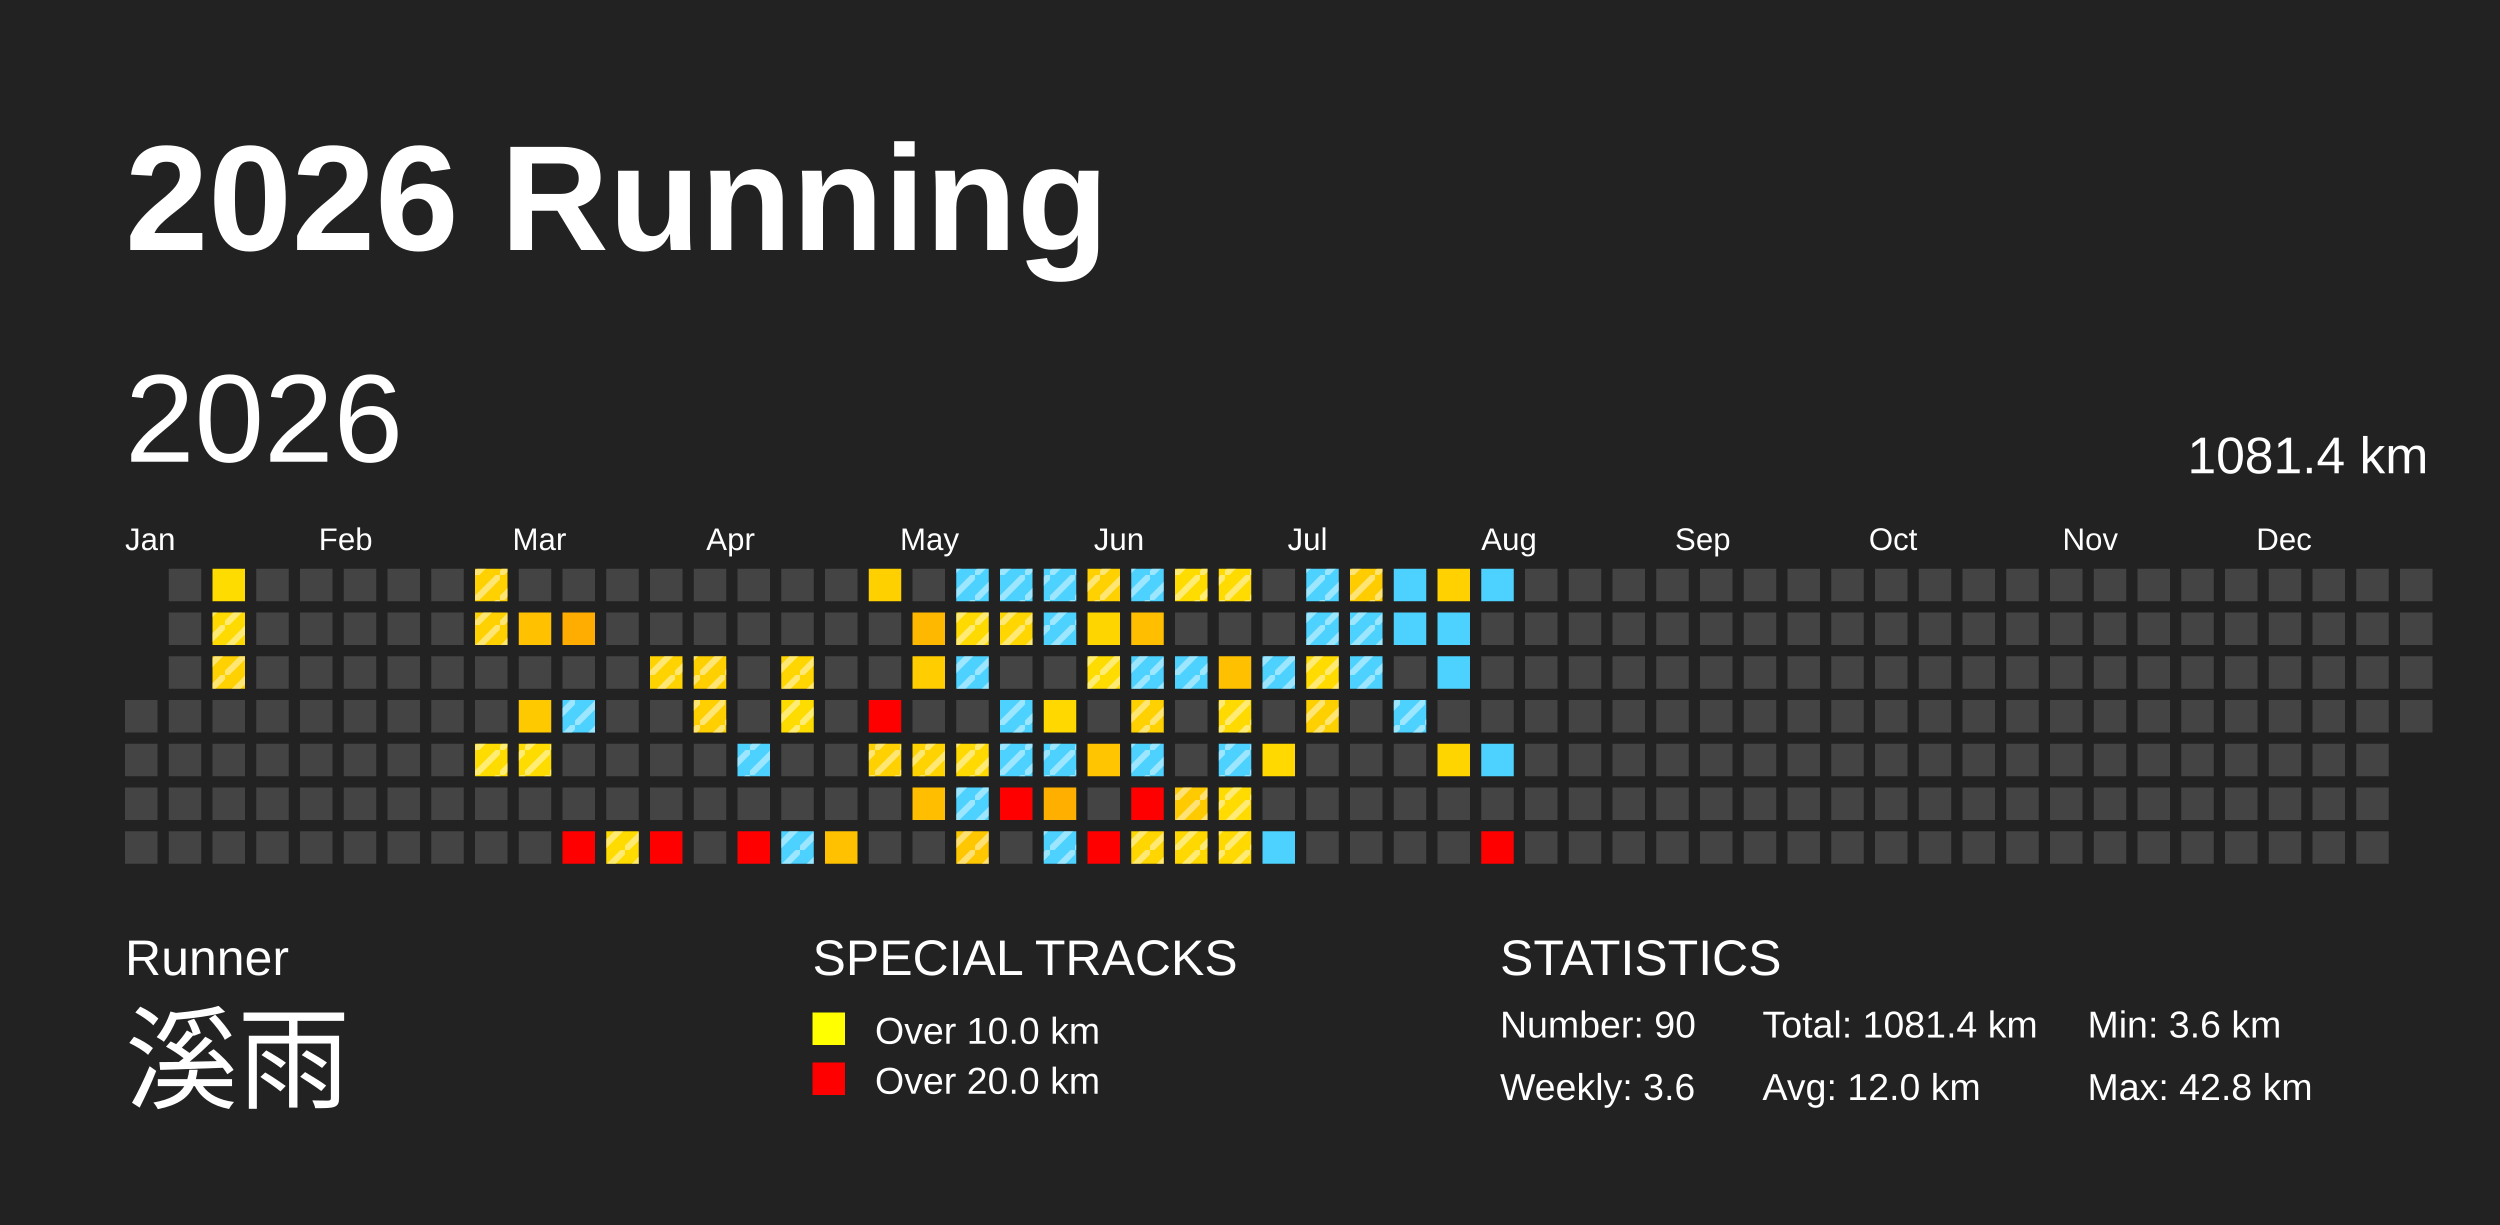
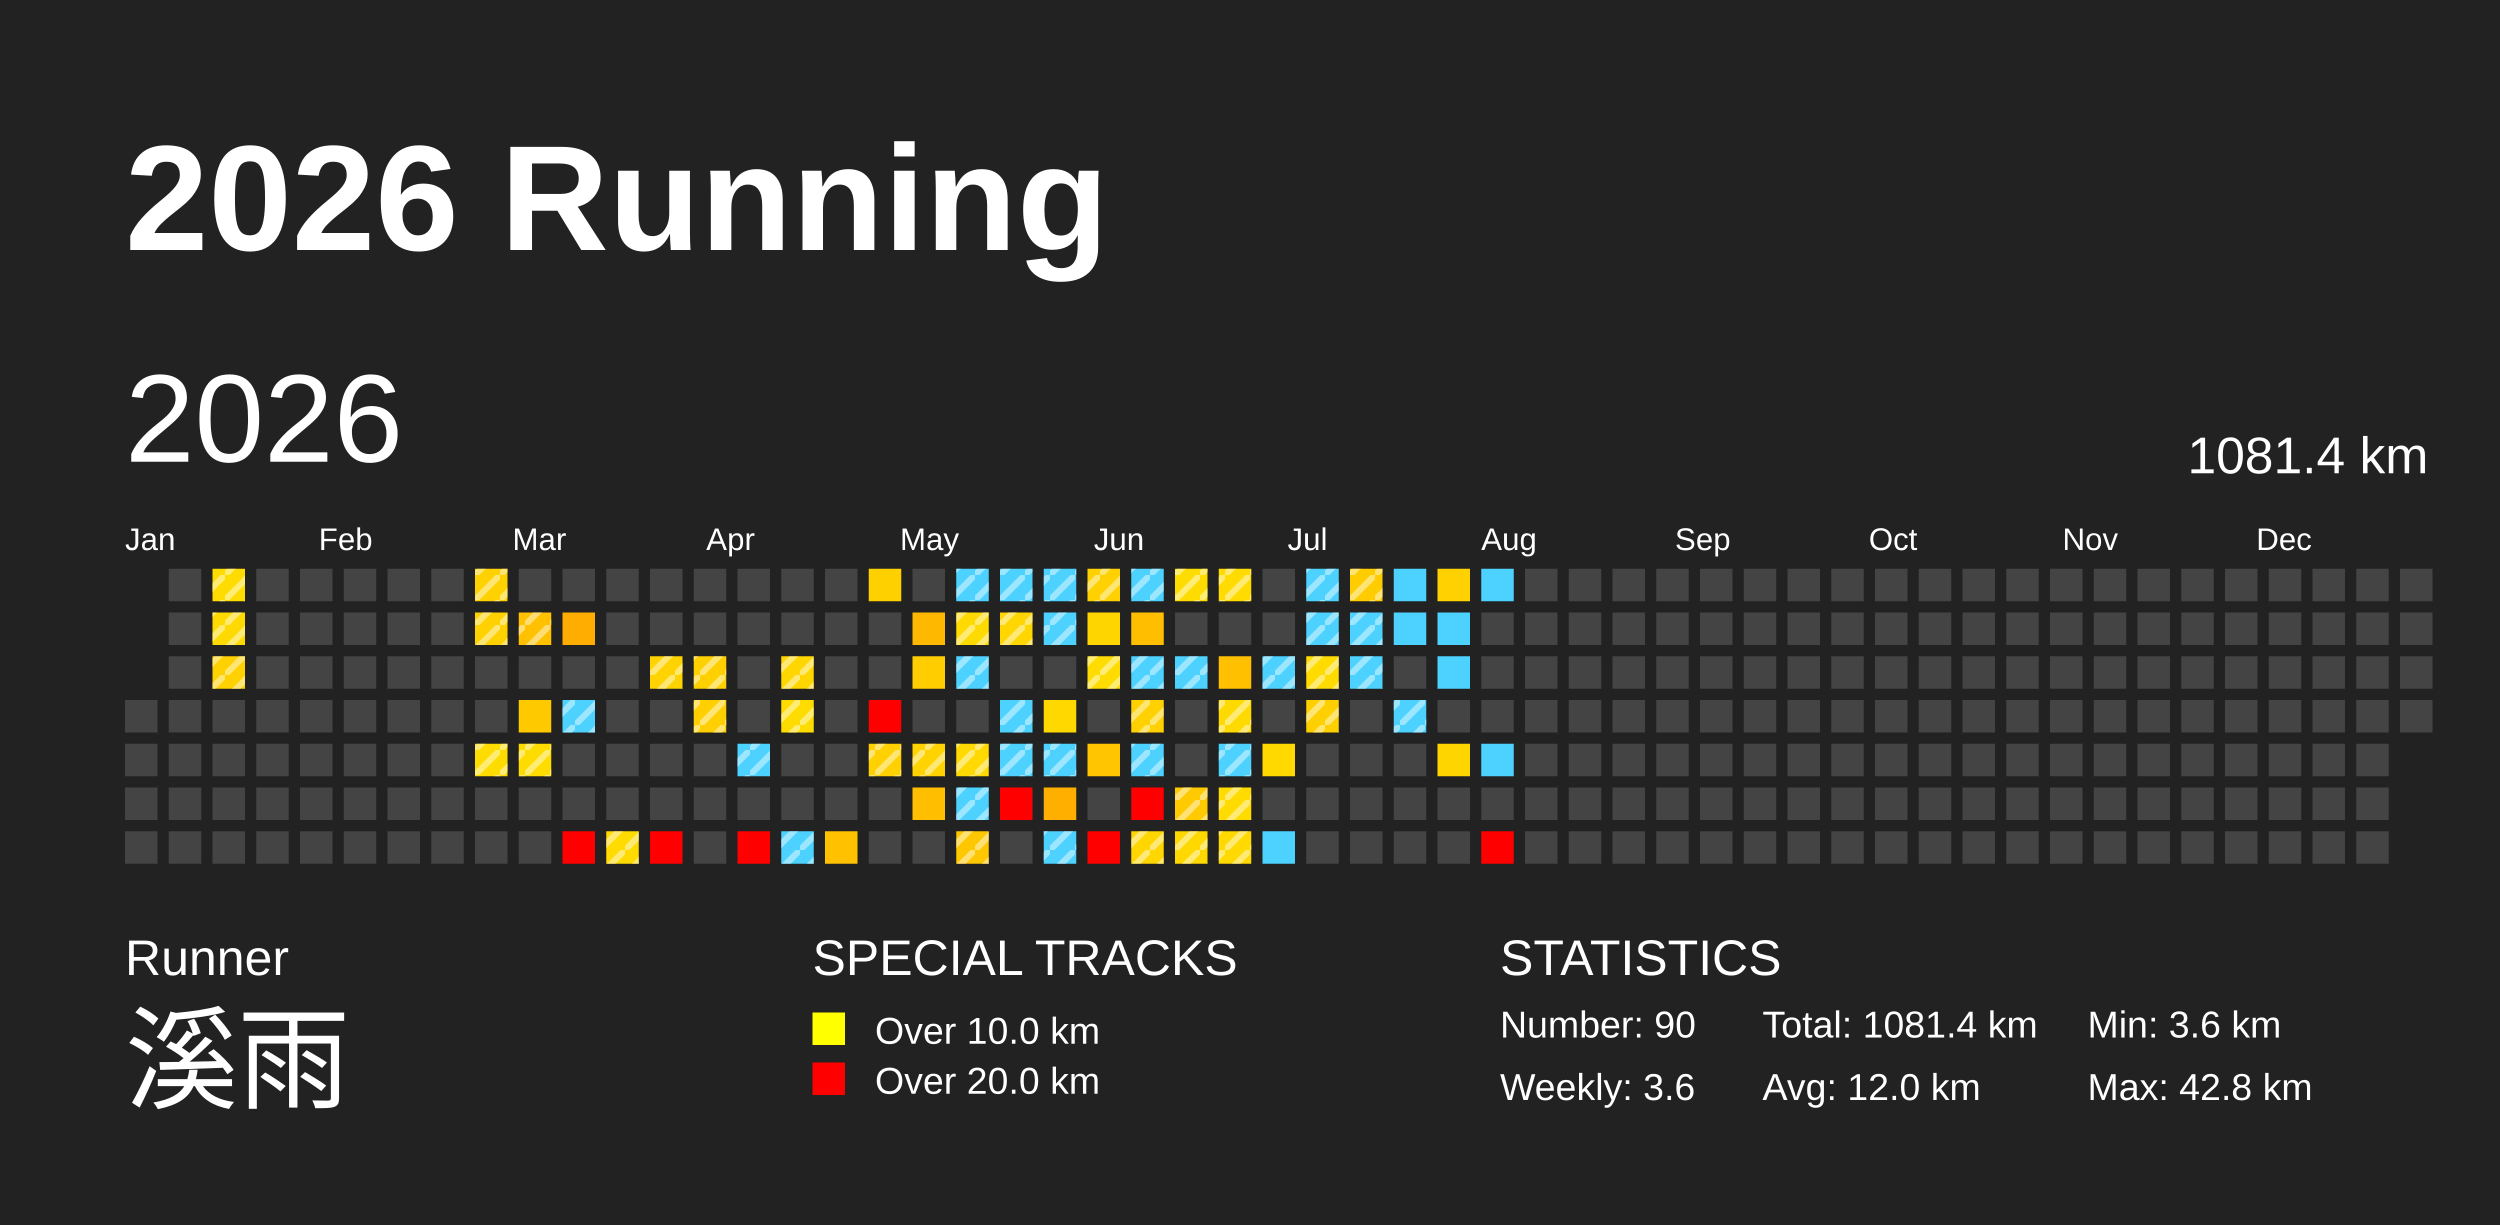
<svg xmlns="http://www.w3.org/2000/svg" baseProfile="full" height="98mm" version="1.1" viewBox="0,0,200,98" width="200mm">
  <defs>
    <pattern height="2" id="indoor-stripe" patternUnits="userSpaceOnUse" width="2">
      <line stroke="white" stroke-opacity="0.45" stroke-width="0.5" x1="0" x2="2" y1="2" y2="0" />
    </pattern>
  </defs>
  <rect fill="#222222" height="98" width="200" x="0" y="0" />
  <text fill="#FFFFFF" style="font-size:12px; font-family:Arial; font-weight:bold;" x="10" y="20">2026 Running</text>
  <text fill="#FFFFFF" style="font-size:4px; font-family:Arial" x="10" y="78">Runner</text>
  <text fill="#FFFFFF" style="font-size:9px; font-family:Arial" x="10" y="88">溪雨</text>
  <text fill="#FFFFFF" style="font-size:4px; font-family:Arial" x="65" y="78">SPECIAL TRACKS</text>
  <rect fill="yellow" height="2.6" width="2.6" x="65" y="81" />
  <text fill="#FFFFFF" style="font-size:3px; font-family:Arial" x="70" y="83.5">Over 10.0 km</text>
  <rect fill="red" height="2.6" width="2.6" x="65" y="85" />
  <text fill="#FFFFFF" style="font-size:3px; font-family:Arial" x="70" y="87.5">Over 20.0 km</text>
  <text fill="#FFFFFF" style="font-size:4px; font-family:Arial" x="120" y="78">STATISTICS</text>
  <text fill="#FFFFFF" style="font-size:3px; font-family:Arial" x="120" y="83">Number: 90</text>
  <text fill="#FFFFFF" style="font-size:3px; font-family:Arial" x="120" y="88">Weekly: 3.6</text>
  <text fill="#FFFFFF" style="font-size:3px; font-family:Arial" x="141" y="83">Total: 1081.4 km</text>
  <text fill="#FFFFFF" style="font-size:3px; font-family:Arial" x="141" y="88">Avg: 12.0 km</text>
  <text fill="#FFFFFF" style="font-size:3px; font-family:Arial" x="167" y="83">Min: 3.6 km</text>
  <text fill="#FFFFFF" style="font-size:3px; font-family:Arial" x="167" y="88">Max: 42.8 km</text>
  <text dominant-baseline="hanging" fill="#FFFFFF" style="font-size:10.0px; font-family:Arial;" x="10" y="30">2026</text>
  <text dominant-baseline="hanging" fill="#FFFFFF" style="font-size:4.125px; font-family:Arial;" x="175" y="35">1081.4 km</text>
  <text fill="#FFFFFF" style="font-size:2.5px; font-family:Arial" x="10.0" y="44">Jan</text>
  <text fill="#FFFFFF" style="font-size:2.5px; font-family:Arial" x="25.5" y="44">Feb</text>
  <text fill="#FFFFFF" style="font-size:2.5px; font-family:Arial" x="41.0" y="44">Mar</text>
  <text fill="#FFFFFF" style="font-size:2.5px; font-family:Arial" x="56.5" y="44">Apr</text>
  <text fill="#FFFFFF" style="font-size:2.5px; font-family:Arial" x="72.0" y="44">May</text>
  <text fill="#FFFFFF" style="font-size:2.5px; font-family:Arial" x="87.5" y="44">Jun</text>
  <text fill="#FFFFFF" style="font-size:2.5px; font-family:Arial" x="103.0" y="44">Jul</text>
  <text fill="#FFFFFF" style="font-size:2.5px; font-family:Arial" x="118.5" y="44">Aug</text>
  <text fill="#FFFFFF" style="font-size:2.5px; font-family:Arial" x="134.0" y="44">Sep</text>
  <text fill="#FFFFFF" style="font-size:2.5px; font-family:Arial" x="149.5" y="44">Oct</text>
  <text fill="#FFFFFF" style="font-size:2.5px; font-family:Arial" x="165.0" y="44">Nov</text>
  <text fill="#FFFFFF" style="font-size:2.5px; font-family:Arial" x="180.5" y="44">Dec</text>
  <rect fill="#444444" height="2.6" width="2.6" x="10.0" y="56.0" />
  <rect fill="#444444" height="2.6" width="2.6" x="10.0" y="59.5" />
  <rect fill="#444444" height="2.6" width="2.6" x="10.0" y="63.0" />
  <rect fill="#444444" height="2.6" width="2.6" x="10.0" y="66.5" />
  <rect fill="#444444" height="2.6" width="2.6" x="13.5" y="45.5" />
  <rect fill="#444444" height="2.6" width="2.6" x="13.5" y="49.0" />
  <rect fill="#444444" height="2.6" width="2.6" x="13.5" y="52.5" />
  <rect fill="#444444" height="2.6" width="2.6" x="13.5" y="56.0" />
  <rect fill="#444444" height="2.6" width="2.6" x="13.5" y="59.5" />
  <rect fill="#444444" height="2.6" width="2.6" x="13.5" y="63.0" />
  <rect fill="#444444" height="2.6" width="2.6" x="13.5" y="66.5" />
  <rect fill="#ffdc00" height="2.6" width="2.6" x="17.0" y="45.5" />
+   <rect fill="url(#indoor-stripe)" height="2.6" style="pointer-events: none;" width="2.6" x="17.0" y="45.5" />
  <rect fill="#ffda00" height="2.6" width="2.6" x="17.0" y="49.0" />
  <rect fill="url(#indoor-stripe)" height="2.6" style="pointer-events: none;" width="2.6" x="17.0" y="49.0" />
  <rect fill="#ffd100" height="2.6" width="2.6" x="17.0" y="52.5" />
  <rect fill="url(#indoor-stripe)" height="2.6" style="pointer-events: none;" width="2.6" x="17.0" y="52.5" />
  <rect fill="#444444" height="2.6" width="2.6" x="17.0" y="56.0" />
  <rect fill="#444444" height="2.6" width="2.6" x="17.0" y="59.5" />
  <rect fill="#444444" height="2.6" width="2.6" x="17.0" y="63.0" />
  <rect fill="#444444" height="2.6" width="2.6" x="17.0" y="66.5" />
  <rect fill="#444444" height="2.6" width="2.6" x="20.5" y="45.5" />
  <rect fill="#444444" height="2.6" width="2.6" x="20.5" y="49.0" />
  <rect fill="#444444" height="2.6" width="2.6" x="20.5" y="52.5" />
  <rect fill="#444444" height="2.6" width="2.6" x="20.5" y="56.0" />
  <rect fill="#444444" height="2.6" width="2.6" x="20.5" y="59.5" />
  <rect fill="#444444" height="2.6" width="2.6" x="20.5" y="63.0" />
  <rect fill="#444444" height="2.6" width="2.6" x="20.5" y="66.5" />
  <rect fill="#444444" height="2.6" width="2.6" x="24.0" y="45.5" />
  <rect fill="#444444" height="2.6" width="2.6" x="24.0" y="49.0" />
  <rect fill="#444444" height="2.6" width="2.6" x="24.0" y="52.5" />
  <rect fill="#444444" height="2.6" width="2.6" x="24.0" y="56.0" />
  <rect fill="#444444" height="2.6" width="2.6" x="24.0" y="59.5" />
  <rect fill="#444444" height="2.6" width="2.6" x="24.0" y="63.0" />
  <rect fill="#444444" height="2.6" width="2.6" x="24.0" y="66.5" />
  <rect fill="#444444" height="2.6" width="2.6" x="27.5" y="45.5" />
  <rect fill="#444444" height="2.6" width="2.6" x="27.5" y="49.0" />
  <rect fill="#444444" height="2.6" width="2.6" x="27.5" y="52.5" />
  <rect fill="#444444" height="2.6" width="2.6" x="27.5" y="56.0" />
  <rect fill="#444444" height="2.6" width="2.6" x="27.5" y="59.5" />
  <rect fill="#444444" height="2.6" width="2.6" x="27.5" y="63.0" />
  <rect fill="#444444" height="2.6" width="2.6" x="27.5" y="66.5" />
  <rect fill="#444444" height="2.6" width="2.6" x="31.0" y="45.5" />
  <rect fill="#444444" height="2.6" width="2.6" x="31.0" y="49.0" />
  <rect fill="#444444" height="2.6" width="2.6" x="31.0" y="52.5" />
  <rect fill="#444444" height="2.6" width="2.6" x="31.0" y="56.0" />
  <rect fill="#444444" height="2.6" width="2.6" x="31.0" y="59.5" />
  <rect fill="#444444" height="2.6" width="2.6" x="31.0" y="63.0" />
  <rect fill="#444444" height="2.6" width="2.6" x="31.0" y="66.5" />
  <rect fill="#444444" height="2.6" width="2.6" x="34.5" y="45.5" />
  <rect fill="#444444" height="2.6" width="2.6" x="34.5" y="49.0" />
  <rect fill="#444444" height="2.6" width="2.6" x="34.5" y="52.5" />
  <rect fill="#444444" height="2.6" width="2.6" x="34.5" y="56.0" />
  <rect fill="#444444" height="2.6" width="2.6" x="34.5" y="59.5" />
  <rect fill="#444444" height="2.6" width="2.6" x="34.5" y="63.0" />
  <rect fill="#444444" height="2.6" width="2.6" x="34.5" y="66.5" />
  <rect fill="#ffd100" height="2.6" width="2.6" x="38.0" y="45.5" />
  <rect fill="url(#indoor-stripe)" height="2.6" style="pointer-events: none;" width="2.6" x="38.0" y="45.5" />
  <rect fill="#ffd100" height="2.6" width="2.6" x="38.0" y="49.0" />
  <rect fill="url(#indoor-stripe)" height="2.6" style="pointer-events: none;" width="2.6" x="38.0" y="49.0" />
  <rect fill="#444444" height="2.6" width="2.6" x="38.0" y="52.5" />
  <rect fill="#444444" height="2.6" width="2.6" x="38.0" y="56.0" />
  <rect fill="#ffdc00" height="2.6" width="2.6" x="38.0" y="59.5" />
  <rect fill="url(#indoor-stripe)" height="2.6" style="pointer-events: none;" width="2.6" x="38.0" y="59.5" />
  <rect fill="#444444" height="2.6" width="2.6" x="38.0" y="63.0" />
  <rect fill="#444444" height="2.6" width="2.6" x="38.0" y="66.5" />
  <rect fill="#444444" height="2.6" width="2.6" x="41.5" y="45.5" />
  <rect fill="#ffc100" height="2.6" width="2.6" x="41.5" y="49.0" />
+   <rect fill="url(#indoor-stripe)" height="2.6" style="pointer-events: none;" width="2.6" x="41.5" y="49.0" />
  <rect fill="#444444" height="2.6" width="2.6" x="41.5" y="52.5" />
  <rect fill="#ffc900" height="2.6" width="2.6" x="41.5" y="56.0" />
  <rect fill="#ffdc00" height="2.6" width="2.6" x="41.5" y="59.5" />
  <rect fill="url(#indoor-stripe)" height="2.6" style="pointer-events: none;" width="2.6" x="41.5" y="59.5" />
  <rect fill="#444444" height="2.6" width="2.6" x="41.5" y="63.0" />
  <rect fill="#444444" height="2.6" width="2.6" x="41.5" y="66.5" />
  <rect fill="#444444" height="2.6" width="2.6" x="45.0" y="45.5" />
  <rect fill="#ffad00" height="2.6" width="2.6" x="45.0" y="49.0" />
  <rect fill="#444444" height="2.6" width="2.6" x="45.0" y="52.5" />
  <rect fill="#4dd2ff" height="2.6" width="2.6" x="45.0" y="56.0" />
  <rect fill="url(#indoor-stripe)" height="2.6" style="pointer-events: none;" width="2.6" x="45.0" y="56.0" />
  <rect fill="#444444" height="2.6" width="2.6" x="45.0" y="59.5" />
  <rect fill="#444444" height="2.6" width="2.6" x="45.0" y="63.0" />
  <rect fill="red" height="2.6" width="2.6" x="45.0" y="66.5" />
  <rect fill="#444444" height="2.6" width="2.6" x="48.5" y="45.5" />
  <rect fill="#444444" height="2.6" width="2.6" x="48.5" y="49.0" />
  <rect fill="#444444" height="2.6" width="2.6" x="48.5" y="52.5" />
  <rect fill="#444444" height="2.6" width="2.6" x="48.5" y="56.0" />
  <rect fill="#444444" height="2.6" width="2.6" x="48.5" y="59.5" />
  <rect fill="#444444" height="2.6" width="2.6" x="48.5" y="63.0" />
  <rect fill="#ffdb00" height="2.6" width="2.6" x="48.5" y="66.5" />
  <rect fill="url(#indoor-stripe)" height="2.6" style="pointer-events: none;" width="2.6" x="48.5" y="66.5" />
  <rect fill="#444444" height="2.6" width="2.6" x="52.0" y="45.5" />
  <rect fill="#444444" height="2.6" width="2.6" x="52.0" y="49.0" />
  <rect fill="#ffd300" height="2.6" width="2.6" x="52.0" y="52.5" />
  <rect fill="url(#indoor-stripe)" height="2.6" style="pointer-events: none;" width="2.6" x="52.0" y="52.5" />
  <rect fill="#444444" height="2.6" width="2.6" x="52.0" y="56.0" />
  <rect fill="#444444" height="2.6" width="2.6" x="52.0" y="59.5" />
  <rect fill="#444444" height="2.6" width="2.6" x="52.0" y="63.0" />
  <rect fill="red" height="2.6" width="2.6" x="52.0" y="66.5" />
  <rect fill="#444444" height="2.6" width="2.6" x="55.5" y="45.5" />
  <rect fill="#444444" height="2.6" width="2.6" x="55.5" y="49.0" />
  <rect fill="#ffd000" height="2.6" width="2.6" x="55.5" y="52.5" />
  <rect fill="url(#indoor-stripe)" height="2.6" style="pointer-events: none;" width="2.6" x="55.5" y="52.5" />
  <rect fill="#ffcf00" height="2.6" width="2.6" x="55.5" y="56.0" />
  <rect fill="url(#indoor-stripe)" height="2.6" style="pointer-events: none;" width="2.6" x="55.5" y="56.0" />
  <rect fill="#444444" height="2.6" width="2.6" x="55.5" y="59.5" />
  <rect fill="#444444" height="2.6" width="2.6" x="55.5" y="63.0" />
  <rect fill="#444444" height="2.6" width="2.6" x="55.5" y="66.5" />
  <rect fill="#444444" height="2.6" width="2.6" x="59.0" y="45.5" />
  <rect fill="#444444" height="2.6" width="2.6" x="59.0" y="49.0" />
  <rect fill="#444444" height="2.6" width="2.6" x="59.0" y="52.5" />
  <rect fill="#444444" height="2.6" width="2.6" x="59.0" y="56.0" />
  <rect fill="#4dd2ff" height="2.6" width="2.6" x="59.0" y="59.5" />
  <rect fill="url(#indoor-stripe)" height="2.6" style="pointer-events: none;" width="2.6" x="59.0" y="59.5" />
  <rect fill="#444444" height="2.6" width="2.6" x="59.0" y="63.0" />
  <rect fill="red" height="2.6" width="2.6" x="59.0" y="66.5" />
  <rect fill="#444444" height="2.6" width="2.6" x="62.5" y="45.5" />
  <rect fill="#444444" height="2.6" width="2.6" x="62.5" y="49.0" />
  <rect fill="#ffd600" height="2.6" width="2.6" x="62.5" y="52.5" />
  <rect fill="url(#indoor-stripe)" height="2.6" style="pointer-events: none;" width="2.6" x="62.5" y="52.5" />
  <rect fill="#ffdc00" height="2.6" width="2.6" x="62.5" y="56.0" />
  <rect fill="url(#indoor-stripe)" height="2.6" style="pointer-events: none;" width="2.6" x="62.5" y="56.0" />
  <rect fill="#444444" height="2.6" width="2.6" x="62.5" y="59.5" />
  <rect fill="#444444" height="2.6" width="2.6" x="62.5" y="63.0" />
  <rect fill="#4dd2ff" height="2.6" width="2.6" x="62.5" y="66.5" />
  <rect fill="url(#indoor-stripe)" height="2.6" style="pointer-events: none;" width="2.6" x="62.5" y="66.5" />
  <rect fill="#444444" height="2.6" width="2.6" x="66.0" y="45.5" />
  <rect fill="#444444" height="2.6" width="2.6" x="66.0" y="49.0" />
  <rect fill="#444444" height="2.6" width="2.6" x="66.0" y="52.5" />
  <rect fill="#444444" height="2.6" width="2.6" x="66.0" y="56.0" />
  <rect fill="#444444" height="2.6" width="2.6" x="66.0" y="59.5" />
  <rect fill="#444444" height="2.6" width="2.6" x="66.0" y="63.0" />
  <rect fill="#ffc100" height="2.6" width="2.6" x="66.0" y="66.5" />
  <rect fill="#ffd000" height="2.6" width="2.6" x="69.5" y="45.5" />
  <rect fill="#444444" height="2.6" width="2.6" x="69.5" y="49.0" />
  <rect fill="#444444" height="2.6" width="2.6" x="69.5" y="52.5" />
  <rect fill="red" height="2.6" width="2.6" x="69.5" y="56.0" />
  <rect fill="#ffd100" height="2.6" width="2.6" x="69.5" y="59.5" />
  <rect fill="url(#indoor-stripe)" height="2.6" style="pointer-events: none;" width="2.6" x="69.5" y="59.5" />
  <rect fill="#444444" height="2.6" width="2.6" x="69.5" y="63.0" />
  <rect fill="#444444" height="2.6" width="2.6" x="69.5" y="66.5" />
  <rect fill="#444444" height="2.6" width="2.6" x="73.0" y="45.5" />
  <rect fill="#ffb800" height="2.6" width="2.6" x="73.0" y="49.0" />
  <rect fill="#ffcd00" height="2.6" width="2.6" x="73.0" y="52.5" />
  <rect fill="#444444" height="2.6" width="2.6" x="73.0" y="56.0" />
  <rect fill="#ffd300" height="2.6" width="2.6" x="73.0" y="59.5" />
  <rect fill="url(#indoor-stripe)" height="2.6" style="pointer-events: none;" width="2.6" x="73.0" y="59.5" />
  <rect fill="#ffbe00" height="2.6" width="2.6" x="73.0" y="63.0" />
  <rect fill="#444444" height="2.6" width="2.6" x="73.0" y="66.5" />
  <rect fill="#4dd2ff" height="2.6" width="2.6" x="76.5" y="45.5" />
  <rect fill="url(#indoor-stripe)" height="2.6" style="pointer-events: none;" width="2.6" x="76.5" y="45.5" />
  <rect fill="#ffda00" height="2.6" width="2.6" x="76.5" y="49.0" />
  <rect fill="url(#indoor-stripe)" height="2.6" style="pointer-events: none;" width="2.6" x="76.5" y="49.0" />
  <rect fill="#4dd2ff" height="2.6" width="2.6" x="76.5" y="52.5" />
  <rect fill="url(#indoor-stripe)" height="2.6" style="pointer-events: none;" width="2.6" x="76.5" y="52.5" />
  <rect fill="#444444" height="2.6" width="2.6" x="76.5" y="56.0" />
  <rect fill="#ffd900" height="2.6" width="2.6" x="76.5" y="59.5" />
  <rect fill="url(#indoor-stripe)" height="2.6" style="pointer-events: none;" width="2.6" x="76.5" y="59.5" />
  <rect fill="#4dd2ff" height="2.6" width="2.6" x="76.5" y="63.0" />
  <rect fill="url(#indoor-stripe)" height="2.6" style="pointer-events: none;" width="2.6" x="76.5" y="63.0" />
  <rect fill="#ffc700" height="2.6" width="2.6" x="76.5" y="66.5" />
  <rect fill="url(#indoor-stripe)" height="2.6" style="pointer-events: none;" width="2.6" x="76.5" y="66.5" />
  <rect fill="#4dd2ff" height="2.6" width="2.6" x="80.0" y="45.5" />
  <rect fill="url(#indoor-stripe)" height="2.6" style="pointer-events: none;" width="2.6" x="80.0" y="45.5" />
  <rect fill="#ffd600" height="2.6" width="2.6" x="80.0" y="49.0" />
  <rect fill="url(#indoor-stripe)" height="2.6" style="pointer-events: none;" width="2.6" x="80.0" y="49.0" />
  <rect fill="#444444" height="2.6" width="2.6" x="80.0" y="52.5" />
  <rect fill="#4dd2ff" height="2.6" width="2.6" x="80.0" y="56.0" />
  <rect fill="url(#indoor-stripe)" height="2.6" style="pointer-events: none;" width="2.6" x="80.0" y="56.0" />
  <rect fill="#4dd2ff" height="2.6" width="2.6" x="80.0" y="59.5" />
  <rect fill="url(#indoor-stripe)" height="2.6" style="pointer-events: none;" width="2.6" x="80.0" y="59.5" />
  <rect fill="red" height="2.6" width="2.6" x="80.0" y="63.0" />
  <rect fill="#444444" height="2.6" width="2.6" x="80.0" y="66.5" />
  <rect fill="#4dd2ff" height="2.6" width="2.6" x="83.5" y="45.5" />
  <rect fill="url(#indoor-stripe)" height="2.6" style="pointer-events: none;" width="2.6" x="83.5" y="45.5" />
  <rect fill="#4dd2ff" height="2.6" width="2.6" x="83.5" y="49.0" />
  <rect fill="url(#indoor-stripe)" height="2.6" style="pointer-events: none;" width="2.6" x="83.5" y="49.0" />
  <rect fill="#444444" height="2.6" width="2.6" x="83.5" y="52.5" />
  <rect fill="#ffd800" height="2.6" width="2.6" x="83.5" y="56.0" />
  <rect fill="#4dd2ff" height="2.6" width="2.6" x="83.5" y="59.5" />
  <rect fill="url(#indoor-stripe)" height="2.6" style="pointer-events: none;" width="2.6" x="83.5" y="59.5" />
  <rect fill="#ffaf00" height="2.6" width="2.6" x="83.5" y="63.0" />
  <rect fill="#4dd2ff" height="2.6" width="2.6" x="83.5" y="66.5" />
  <rect fill="url(#indoor-stripe)" height="2.6" style="pointer-events: none;" width="2.6" x="83.5" y="66.5" />
  <rect fill="#ffd100" height="2.6" width="2.6" x="87.0" y="45.5" />
  <rect fill="url(#indoor-stripe)" height="2.6" style="pointer-events: none;" width="2.6" x="87.0" y="45.5" />
  <rect fill="#ffd500" height="2.6" width="2.6" x="87.0" y="49.0" />
  <rect fill="#ffdc00" height="2.6" width="2.6" x="87.0" y="52.5" />
  <rect fill="url(#indoor-stripe)" height="2.6" style="pointer-events: none;" width="2.6" x="87.0" y="52.5" />
  <rect fill="#444444" height="2.6" width="2.6" x="87.0" y="56.0" />
  <rect fill="#ffc500" height="2.6" width="2.6" x="87.0" y="59.5" />
  <rect fill="#444444" height="2.6" width="2.6" x="87.0" y="63.0" />
  <rect fill="red" height="2.6" width="2.6" x="87.0" y="66.5" />
  <rect fill="#4dd2ff" height="2.6" width="2.6" x="90.5" y="45.5" />
  <rect fill="url(#indoor-stripe)" height="2.6" style="pointer-events: none;" width="2.6" x="90.5" y="45.5" />
  <rect fill="#ffbf00" height="2.6" width="2.6" x="90.5" y="49.0" />
  <rect fill="#4dd2ff" height="2.6" width="2.6" x="90.5" y="52.5" />
  <rect fill="url(#indoor-stripe)" height="2.6" style="pointer-events: none;" width="2.6" x="90.5" y="52.5" />
  <rect fill="#ffd100" height="2.6" width="2.6" x="90.5" y="56.0" />
  <rect fill="url(#indoor-stripe)" height="2.6" style="pointer-events: none;" width="2.6" x="90.5" y="56.0" />
  <rect fill="#4dd2ff" height="2.6" width="2.6" x="90.5" y="59.5" />
  <rect fill="url(#indoor-stripe)" height="2.6" style="pointer-events: none;" width="2.6" x="90.5" y="59.5" />
  <rect fill="red" height="2.6" width="2.6" x="90.5" y="63.0" />
  <rect fill="#ffd600" height="2.6" width="2.6" x="90.5" y="66.5" />
  <rect fill="url(#indoor-stripe)" height="2.6" style="pointer-events: none;" width="2.6" x="90.5" y="66.5" />
  <rect fill="#ffdc00" height="2.6" width="2.6" x="94.0" y="45.5" />
  <rect fill="url(#indoor-stripe)" height="2.6" style="pointer-events: none;" width="2.6" x="94.0" y="45.5" />
  <rect fill="#444444" height="2.6" width="2.6" x="94.0" y="49.0" />
  <rect fill="#4dd2ff" height="2.6" width="2.6" x="94.0" y="52.5" />
  <rect fill="url(#indoor-stripe)" height="2.6" style="pointer-events: none;" width="2.6" x="94.0" y="52.5" />
  <rect fill="#444444" height="2.6" width="2.6" x="94.0" y="56.0" />
  <rect fill="#444444" height="2.6" width="2.6" x="94.0" y="59.5" />
  <rect fill="#ffca00" height="2.6" width="2.6" x="94.0" y="63.0" />
  <rect fill="url(#indoor-stripe)" height="2.6" style="pointer-events: none;" width="2.6" x="94.0" y="63.0" />
  <rect fill="#ffd800" height="2.6" width="2.6" x="94.0" y="66.5" />
  <rect fill="url(#indoor-stripe)" height="2.6" style="pointer-events: none;" width="2.6" x="94.0" y="66.5" />
  <rect fill="#ffdb00" height="2.6" width="2.6" x="97.5" y="45.5" />
  <rect fill="url(#indoor-stripe)" height="2.6" style="pointer-events: none;" width="2.6" x="97.5" y="45.5" />
  <rect fill="#444444" height="2.6" width="2.6" x="97.5" y="49.0" />
  <rect fill="#ffc000" height="2.6" width="2.6" x="97.5" y="52.5" />
  <rect fill="#ffda00" height="2.6" width="2.6" x="97.5" y="56.0" />
  <rect fill="url(#indoor-stripe)" height="2.6" style="pointer-events: none;" width="2.6" x="97.5" y="56.0" />
  <rect fill="#4dd2ff" height="2.6" width="2.6" x="97.5" y="59.5" />
  <rect fill="url(#indoor-stripe)" height="2.6" style="pointer-events: none;" width="2.6" x="97.5" y="59.5" />
  <rect fill="#ffdb00" height="2.6" width="2.6" x="97.5" y="63.0" />
  <rect fill="url(#indoor-stripe)" height="2.6" style="pointer-events: none;" width="2.6" x="97.5" y="63.0" />
  <rect fill="#ffd900" height="2.6" width="2.6" x="97.5" y="66.5" />
  <rect fill="url(#indoor-stripe)" height="2.6" style="pointer-events: none;" width="2.6" x="97.5" y="66.5" />
  <rect fill="#444444" height="2.6" width="2.6" x="101.0" y="45.5" />
  <rect fill="#444444" height="2.6" width="2.6" x="101.0" y="49.0" />
  <rect fill="#4dd2ff" height="2.6" width="2.6" x="101.0" y="52.5" />
  <rect fill="url(#indoor-stripe)" height="2.6" style="pointer-events: none;" width="2.6" x="101.0" y="52.5" />
  <rect fill="#444444" height="2.6" width="2.6" x="101.0" y="56.0" />
  <rect fill="#ffd900" height="2.6" width="2.6" x="101.0" y="59.5" />
  <rect fill="#444444" height="2.6" width="2.6" x="101.0" y="63.0" />
  <rect fill="#4dd2ff" height="2.6" width="2.6" x="101.0" y="66.5" />
  <rect fill="#4dd2ff" height="2.6" width="2.6" x="104.5" y="45.5" />
  <rect fill="url(#indoor-stripe)" height="2.6" style="pointer-events: none;" width="2.6" x="104.5" y="45.5" />
  <rect fill="#4dd2ff" height="2.6" width="2.6" x="104.5" y="49.0" />
  <rect fill="url(#indoor-stripe)" height="2.6" style="pointer-events: none;" width="2.6" x="104.5" y="49.0" />
  <rect fill="#ffdb00" height="2.6" width="2.6" x="104.5" y="52.5" />
  <rect fill="url(#indoor-stripe)" height="2.6" style="pointer-events: none;" width="2.6" x="104.5" y="52.5" />
  <rect fill="#ffd000" height="2.6" width="2.6" x="104.5" y="56.0" />
  <rect fill="url(#indoor-stripe)" height="2.6" style="pointer-events: none;" width="2.6" x="104.5" y="56.0" />
  <rect fill="#444444" height="2.6" width="2.6" x="104.5" y="59.5" />
  <rect fill="#444444" height="2.6" width="2.6" x="104.5" y="63.0" />
  <rect fill="#444444" height="2.6" width="2.6" x="104.5" y="66.5" />
  <rect fill="#ffcc00" height="2.6" width="2.6" x="108.0" y="45.5" />
  <rect fill="url(#indoor-stripe)" height="2.6" style="pointer-events: none;" width="2.6" x="108.0" y="45.5" />
  <rect fill="#4dd2ff" height="2.6" width="2.6" x="108.0" y="49.0" />
  <rect fill="url(#indoor-stripe)" height="2.6" style="pointer-events: none;" width="2.6" x="108.0" y="49.0" />
  <rect fill="#4dd2ff" height="2.6" width="2.6" x="108.0" y="52.5" />
  <rect fill="url(#indoor-stripe)" height="2.6" style="pointer-events: none;" width="2.6" x="108.0" y="52.5" />
  <rect fill="#444444" height="2.6" width="2.6" x="108.0" y="56.0" />
  <rect fill="#444444" height="2.6" width="2.6" x="108.0" y="59.5" />
  <rect fill="#444444" height="2.6" width="2.6" x="108.0" y="63.0" />
  <rect fill="#444444" height="2.6" width="2.6" x="108.0" y="66.5" />
  <rect fill="#4dd2ff" height="2.6" width="2.6" x="111.5" y="45.5" />
  <rect fill="#4dd2ff" height="2.6" width="2.6" x="111.5" y="49.0" />
  <rect fill="#444444" height="2.6" width="2.6" x="111.5" y="52.5" />
  <rect fill="#4dd2ff" height="2.6" width="2.6" x="111.5" y="56.0" />
  <rect fill="url(#indoor-stripe)" height="2.6" style="pointer-events: none;" width="2.6" x="111.5" y="56.0" />
  <rect fill="#444444" height="2.6" width="2.6" x="111.5" y="59.5" />
  <rect fill="#444444" height="2.6" width="2.6" x="111.5" y="63.0" />
  <rect fill="#444444" height="2.6" width="2.6" x="111.5" y="66.5" />
  <rect fill="#ffd100" height="2.6" width="2.6" x="115.0" y="45.5" />
  <rect fill="#4dd2ff" height="2.6" width="2.6" x="115.0" y="49.0" />
  <rect fill="#4dd2ff" height="2.6" width="2.6" x="115.0" y="52.5" />
  <rect fill="#444444" height="2.6" width="2.6" x="115.0" y="56.0" />
  <rect fill="#ffd500" height="2.6" width="2.6" x="115.0" y="59.5" />
  <rect fill="#444444" height="2.6" width="2.6" x="115.0" y="63.0" />
  <rect fill="#444444" height="2.6" width="2.6" x="115.0" y="66.5" />
  <rect fill="#4dd2ff" height="2.6" width="2.6" x="118.5" y="45.5" />
  <rect fill="#444444" height="2.6" width="2.6" x="118.5" y="49.0" />
  <rect fill="#444444" height="2.6" width="2.6" x="118.5" y="52.5" />
  <rect fill="#444444" height="2.6" width="2.6" x="118.5" y="56.0" />
  <rect fill="#4dd2ff" height="2.6" width="2.6" x="118.5" y="59.5" />
  <rect fill="#444444" height="2.6" width="2.6" x="118.5" y="63.0" />
  <rect fill="red" height="2.6" width="2.6" x="118.5" y="66.5" />
  <rect fill="#444444" height="2.6" width="2.6" x="122.0" y="45.5" />
  <rect fill="#444444" height="2.6" width="2.6" x="122.0" y="49.0" />
  <rect fill="#444444" height="2.6" width="2.6" x="122.0" y="52.5" />
  <rect fill="#444444" height="2.6" width="2.6" x="122.0" y="56.0" />
  <rect fill="#444444" height="2.6" width="2.6" x="122.0" y="59.5" />
  <rect fill="#444444" height="2.6" width="2.6" x="122.0" y="63.0" />
  <rect fill="#444444" height="2.6" width="2.6" x="122.0" y="66.5" />
  <rect fill="#444444" height="2.6" width="2.6" x="125.5" y="45.5" />
  <rect fill="#444444" height="2.6" width="2.6" x="125.5" y="49.0" />
  <rect fill="#444444" height="2.6" width="2.6" x="125.5" y="52.5" />
  <rect fill="#444444" height="2.6" width="2.6" x="125.5" y="56.0" />
  <rect fill="#444444" height="2.6" width="2.6" x="125.5" y="59.5" />
  <rect fill="#444444" height="2.6" width="2.6" x="125.5" y="63.0" />
  <rect fill="#444444" height="2.6" width="2.6" x="125.5" y="66.5" />
  <rect fill="#444444" height="2.6" width="2.6" x="129.0" y="45.5" />
  <rect fill="#444444" height="2.6" width="2.6" x="129.0" y="49.0" />
  <rect fill="#444444" height="2.6" width="2.6" x="129.0" y="52.5" />
  <rect fill="#444444" height="2.6" width="2.6" x="129.0" y="56.0" />
  <rect fill="#444444" height="2.6" width="2.6" x="129.0" y="59.5" />
  <rect fill="#444444" height="2.6" width="2.6" x="129.0" y="63.0" />
  <rect fill="#444444" height="2.6" width="2.6" x="129.0" y="66.5" />
  <rect fill="#444444" height="2.6" width="2.6" x="132.5" y="45.5" />
  <rect fill="#444444" height="2.6" width="2.6" x="132.5" y="49.0" />
  <rect fill="#444444" height="2.6" width="2.6" x="132.5" y="52.5" />
  <rect fill="#444444" height="2.6" width="2.6" x="132.5" y="56.0" />
  <rect fill="#444444" height="2.6" width="2.6" x="132.5" y="59.5" />
  <rect fill="#444444" height="2.6" width="2.6" x="132.5" y="63.0" />
  <rect fill="#444444" height="2.6" width="2.6" x="132.5" y="66.5" />
  <rect fill="#444444" height="2.6" width="2.6" x="136.0" y="45.5" />
  <rect fill="#444444" height="2.6" width="2.6" x="136.0" y="49.0" />
  <rect fill="#444444" height="2.6" width="2.6" x="136.0" y="52.5" />
  <rect fill="#444444" height="2.6" width="2.6" x="136.0" y="56.0" />
  <rect fill="#444444" height="2.6" width="2.6" x="136.0" y="59.5" />
  <rect fill="#444444" height="2.6" width="2.6" x="136.0" y="63.0" />
  <rect fill="#444444" height="2.6" width="2.6" x="136.0" y="66.5" />
  <rect fill="#444444" height="2.6" width="2.6" x="139.5" y="45.5" />
  <rect fill="#444444" height="2.6" width="2.6" x="139.5" y="49.0" />
  <rect fill="#444444" height="2.6" width="2.6" x="139.5" y="52.5" />
  <rect fill="#444444" height="2.6" width="2.6" x="139.5" y="56.0" />
  <rect fill="#444444" height="2.6" width="2.6" x="139.5" y="59.5" />
  <rect fill="#444444" height="2.6" width="2.6" x="139.5" y="63.0" />
  <rect fill="#444444" height="2.6" width="2.6" x="139.5" y="66.5" />
  <rect fill="#444444" height="2.6" width="2.6" x="143.0" y="45.5" />
  <rect fill="#444444" height="2.6" width="2.6" x="143.0" y="49.0" />
  <rect fill="#444444" height="2.6" width="2.6" x="143.0" y="52.5" />
  <rect fill="#444444" height="2.6" width="2.6" x="143.0" y="56.0" />
  <rect fill="#444444" height="2.6" width="2.6" x="143.0" y="59.5" />
  <rect fill="#444444" height="2.6" width="2.6" x="143.0" y="63.0" />
  <rect fill="#444444" height="2.6" width="2.6" x="143.0" y="66.5" />
  <rect fill="#444444" height="2.6" width="2.6" x="146.5" y="45.5" />
  <rect fill="#444444" height="2.6" width="2.6" x="146.5" y="49.0" />
  <rect fill="#444444" height="2.6" width="2.6" x="146.5" y="52.5" />
  <rect fill="#444444" height="2.6" width="2.6" x="146.5" y="56.0" />
  <rect fill="#444444" height="2.6" width="2.6" x="146.5" y="59.5" />
  <rect fill="#444444" height="2.6" width="2.6" x="146.5" y="63.0" />
  <rect fill="#444444" height="2.6" width="2.6" x="146.5" y="66.5" />
  <rect fill="#444444" height="2.6" width="2.6" x="150.0" y="45.5" />
  <rect fill="#444444" height="2.6" width="2.6" x="150.0" y="49.0" />
  <rect fill="#444444" height="2.6" width="2.6" x="150.0" y="52.5" />
  <rect fill="#444444" height="2.6" width="2.6" x="150.0" y="56.0" />
  <rect fill="#444444" height="2.6" width="2.6" x="150.0" y="59.5" />
  <rect fill="#444444" height="2.6" width="2.6" x="150.0" y="63.0" />
  <rect fill="#444444" height="2.6" width="2.6" x="150.0" y="66.5" />
  <rect fill="#444444" height="2.6" width="2.6" x="153.5" y="45.5" />
  <rect fill="#444444" height="2.6" width="2.6" x="153.5" y="49.0" />
  <rect fill="#444444" height="2.6" width="2.6" x="153.5" y="52.5" />
  <rect fill="#444444" height="2.6" width="2.6" x="153.5" y="56.0" />
  <rect fill="#444444" height="2.6" width="2.6" x="153.5" y="59.5" />
  <rect fill="#444444" height="2.6" width="2.6" x="153.5" y="63.0" />
  <rect fill="#444444" height="2.6" width="2.6" x="153.5" y="66.5" />
  <rect fill="#444444" height="2.6" width="2.6" x="157.0" y="45.5" />
  <rect fill="#444444" height="2.6" width="2.6" x="157.0" y="49.0" />
  <rect fill="#444444" height="2.6" width="2.6" x="157.0" y="52.5" />
  <rect fill="#444444" height="2.6" width="2.6" x="157.0" y="56.0" />
  <rect fill="#444444" height="2.6" width="2.6" x="157.0" y="59.5" />
  <rect fill="#444444" height="2.6" width="2.6" x="157.0" y="63.0" />
  <rect fill="#444444" height="2.6" width="2.6" x="157.0" y="66.5" />
  <rect fill="#444444" height="2.6" width="2.6" x="160.5" y="45.5" />
  <rect fill="#444444" height="2.6" width="2.6" x="160.5" y="49.0" />
  <rect fill="#444444" height="2.6" width="2.6" x="160.5" y="52.5" />
  <rect fill="#444444" height="2.6" width="2.6" x="160.5" y="56.0" />
  <rect fill="#444444" height="2.6" width="2.6" x="160.5" y="59.5" />
  <rect fill="#444444" height="2.6" width="2.6" x="160.5" y="63.0" />
  <rect fill="#444444" height="2.6" width="2.6" x="160.5" y="66.5" />
  <rect fill="#444444" height="2.6" width="2.6" x="164.0" y="45.5" />
  <rect fill="#444444" height="2.6" width="2.6" x="164.0" y="49.0" />
  <rect fill="#444444" height="2.6" width="2.6" x="164.0" y="52.5" />
  <rect fill="#444444" height="2.6" width="2.6" x="164.0" y="56.0" />
  <rect fill="#444444" height="2.6" width="2.6" x="164.0" y="59.5" />
  <rect fill="#444444" height="2.6" width="2.6" x="164.0" y="63.0" />
  <rect fill="#444444" height="2.6" width="2.6" x="164.0" y="66.5" />
  <rect fill="#444444" height="2.6" width="2.6" x="167.5" y="45.5" />
  <rect fill="#444444" height="2.6" width="2.6" x="167.5" y="49.0" />
  <rect fill="#444444" height="2.6" width="2.6" x="167.5" y="52.5" />
  <rect fill="#444444" height="2.6" width="2.6" x="167.5" y="56.0" />
  <rect fill="#444444" height="2.6" width="2.6" x="167.5" y="59.5" />
  <rect fill="#444444" height="2.6" width="2.6" x="167.5" y="63.0" />
  <rect fill="#444444" height="2.6" width="2.6" x="167.5" y="66.5" />
  <rect fill="#444444" height="2.6" width="2.6" x="171.0" y="45.5" />
  <rect fill="#444444" height="2.6" width="2.6" x="171.0" y="49.0" />
  <rect fill="#444444" height="2.6" width="2.6" x="171.0" y="52.5" />
  <rect fill="#444444" height="2.6" width="2.6" x="171.0" y="56.0" />
  <rect fill="#444444" height="2.6" width="2.6" x="171.0" y="59.5" />
  <rect fill="#444444" height="2.6" width="2.6" x="171.0" y="63.0" />
  <rect fill="#444444" height="2.6" width="2.6" x="171.0" y="66.5" />
  <rect fill="#444444" height="2.6" width="2.6" x="174.5" y="45.5" />
  <rect fill="#444444" height="2.6" width="2.6" x="174.5" y="49.0" />
  <rect fill="#444444" height="2.6" width="2.6" x="174.5" y="52.5" />
  <rect fill="#444444" height="2.6" width="2.6" x="174.5" y="56.0" />
  <rect fill="#444444" height="2.6" width="2.6" x="174.5" y="59.5" />
  <rect fill="#444444" height="2.6" width="2.6" x="174.5" y="63.0" />
  <rect fill="#444444" height="2.6" width="2.6" x="174.5" y="66.5" />
  <rect fill="#444444" height="2.6" width="2.6" x="178.0" y="45.5" />
  <rect fill="#444444" height="2.6" width="2.6" x="178.0" y="49.0" />
  <rect fill="#444444" height="2.6" width="2.6" x="178.0" y="52.5" />
  <rect fill="#444444" height="2.6" width="2.6" x="178.0" y="56.0" />
  <rect fill="#444444" height="2.6" width="2.6" x="178.0" y="59.5" />
  <rect fill="#444444" height="2.6" width="2.6" x="178.0" y="63.0" />
  <rect fill="#444444" height="2.6" width="2.6" x="178.0" y="66.5" />
  <rect fill="#444444" height="2.6" width="2.6" x="181.5" y="45.5" />
  <rect fill="#444444" height="2.6" width="2.6" x="181.5" y="49.0" />
  <rect fill="#444444" height="2.6" width="2.6" x="181.5" y="52.5" />
  <rect fill="#444444" height="2.6" width="2.6" x="181.5" y="56.0" />
  <rect fill="#444444" height="2.6" width="2.6" x="181.5" y="59.5" />
  <rect fill="#444444" height="2.6" width="2.6" x="181.5" y="63.0" />
  <rect fill="#444444" height="2.6" width="2.6" x="181.5" y="66.5" />
  <rect fill="#444444" height="2.6" width="2.6" x="185.0" y="45.5" />
  <rect fill="#444444" height="2.6" width="2.6" x="185.0" y="49.0" />
  <rect fill="#444444" height="2.6" width="2.6" x="185.0" y="52.5" />
  <rect fill="#444444" height="2.6" width="2.6" x="185.0" y="56.0" />
  <rect fill="#444444" height="2.6" width="2.6" x="185.0" y="59.5" />
  <rect fill="#444444" height="2.6" width="2.6" x="185.0" y="63.0" />
  <rect fill="#444444" height="2.6" width="2.6" x="185.0" y="66.5" />
  <rect fill="#444444" height="2.6" width="2.6" x="188.5" y="45.5" />
  <rect fill="#444444" height="2.6" width="2.6" x="188.5" y="49.0" />
  <rect fill="#444444" height="2.6" width="2.6" x="188.5" y="52.5" />
  <rect fill="#444444" height="2.6" width="2.6" x="188.5" y="56.0" />
  <rect fill="#444444" height="2.6" width="2.6" x="188.5" y="59.5" />
  <rect fill="#444444" height="2.6" width="2.6" x="188.5" y="63.0" />
  <rect fill="#444444" height="2.6" width="2.6" x="188.5" y="66.5" />
  <rect fill="#444444" height="2.6" width="2.6" x="192.0" y="45.5" />
  <rect fill="#444444" height="2.6" width="2.6" x="192.0" y="49.0" />
  <rect fill="#444444" height="2.6" width="2.6" x="192.0" y="52.5" />
  <rect fill="#444444" height="2.6" width="2.6" x="192.0" y="56.0" />
</svg>
